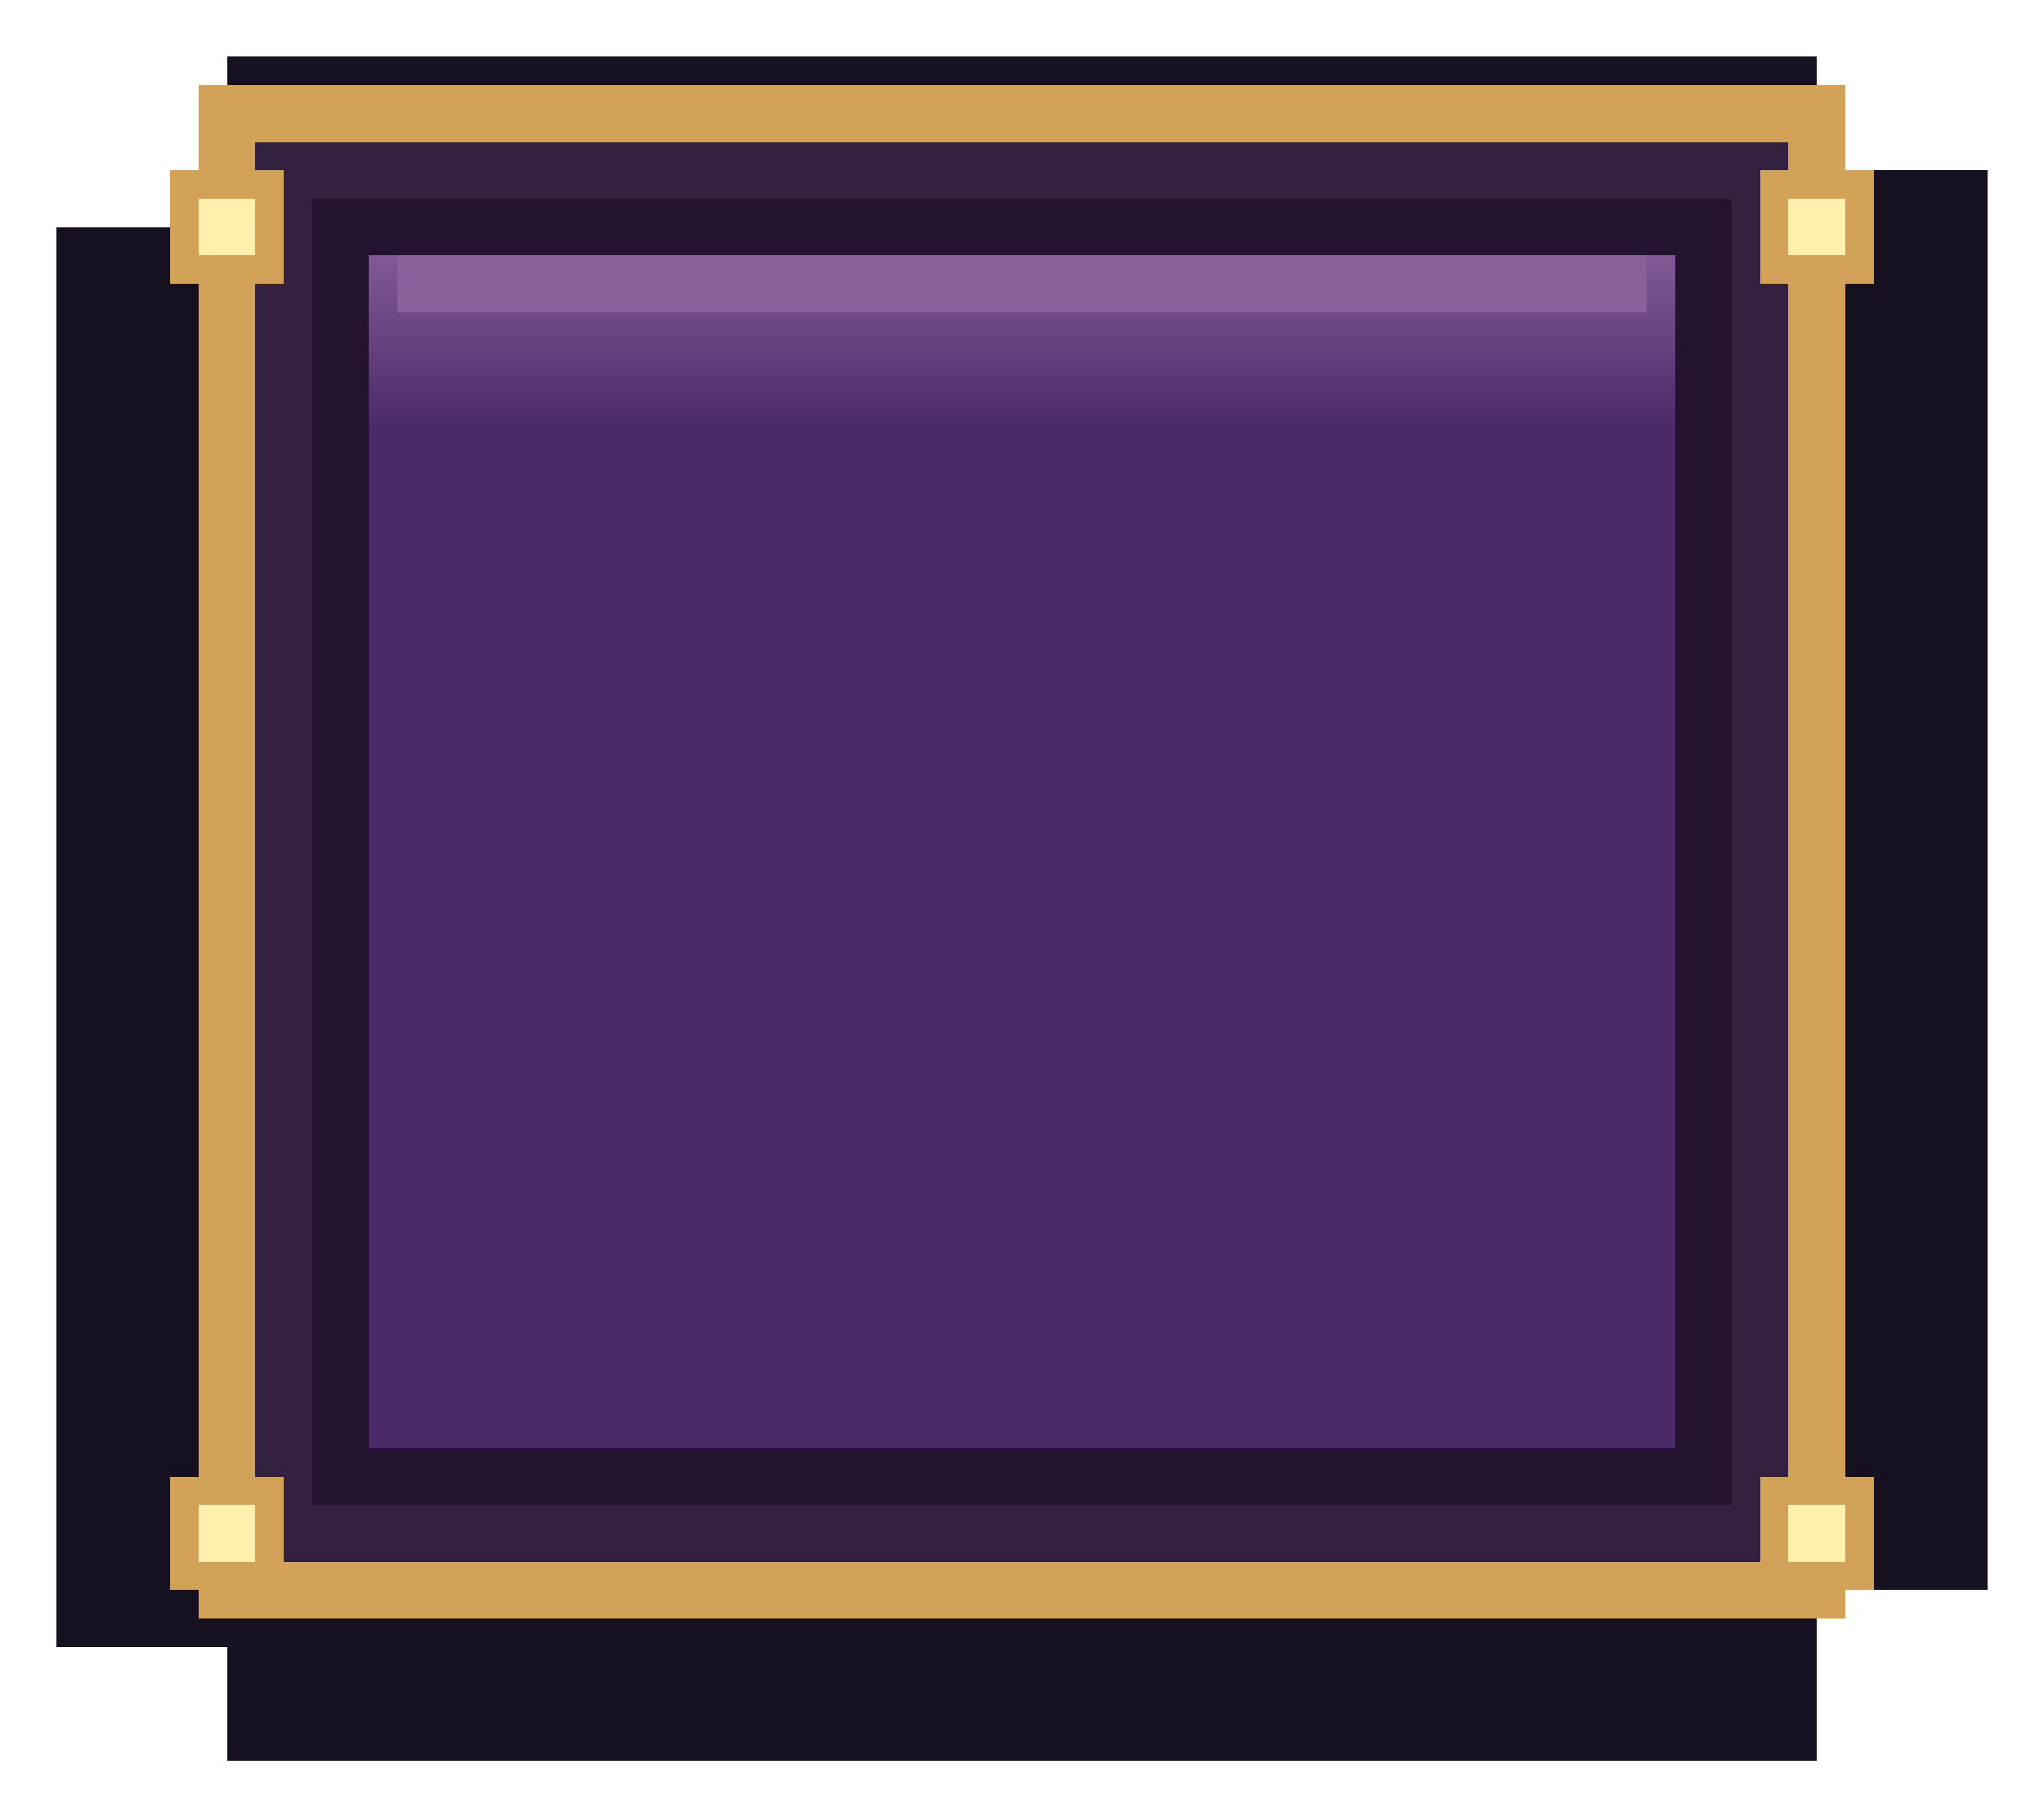
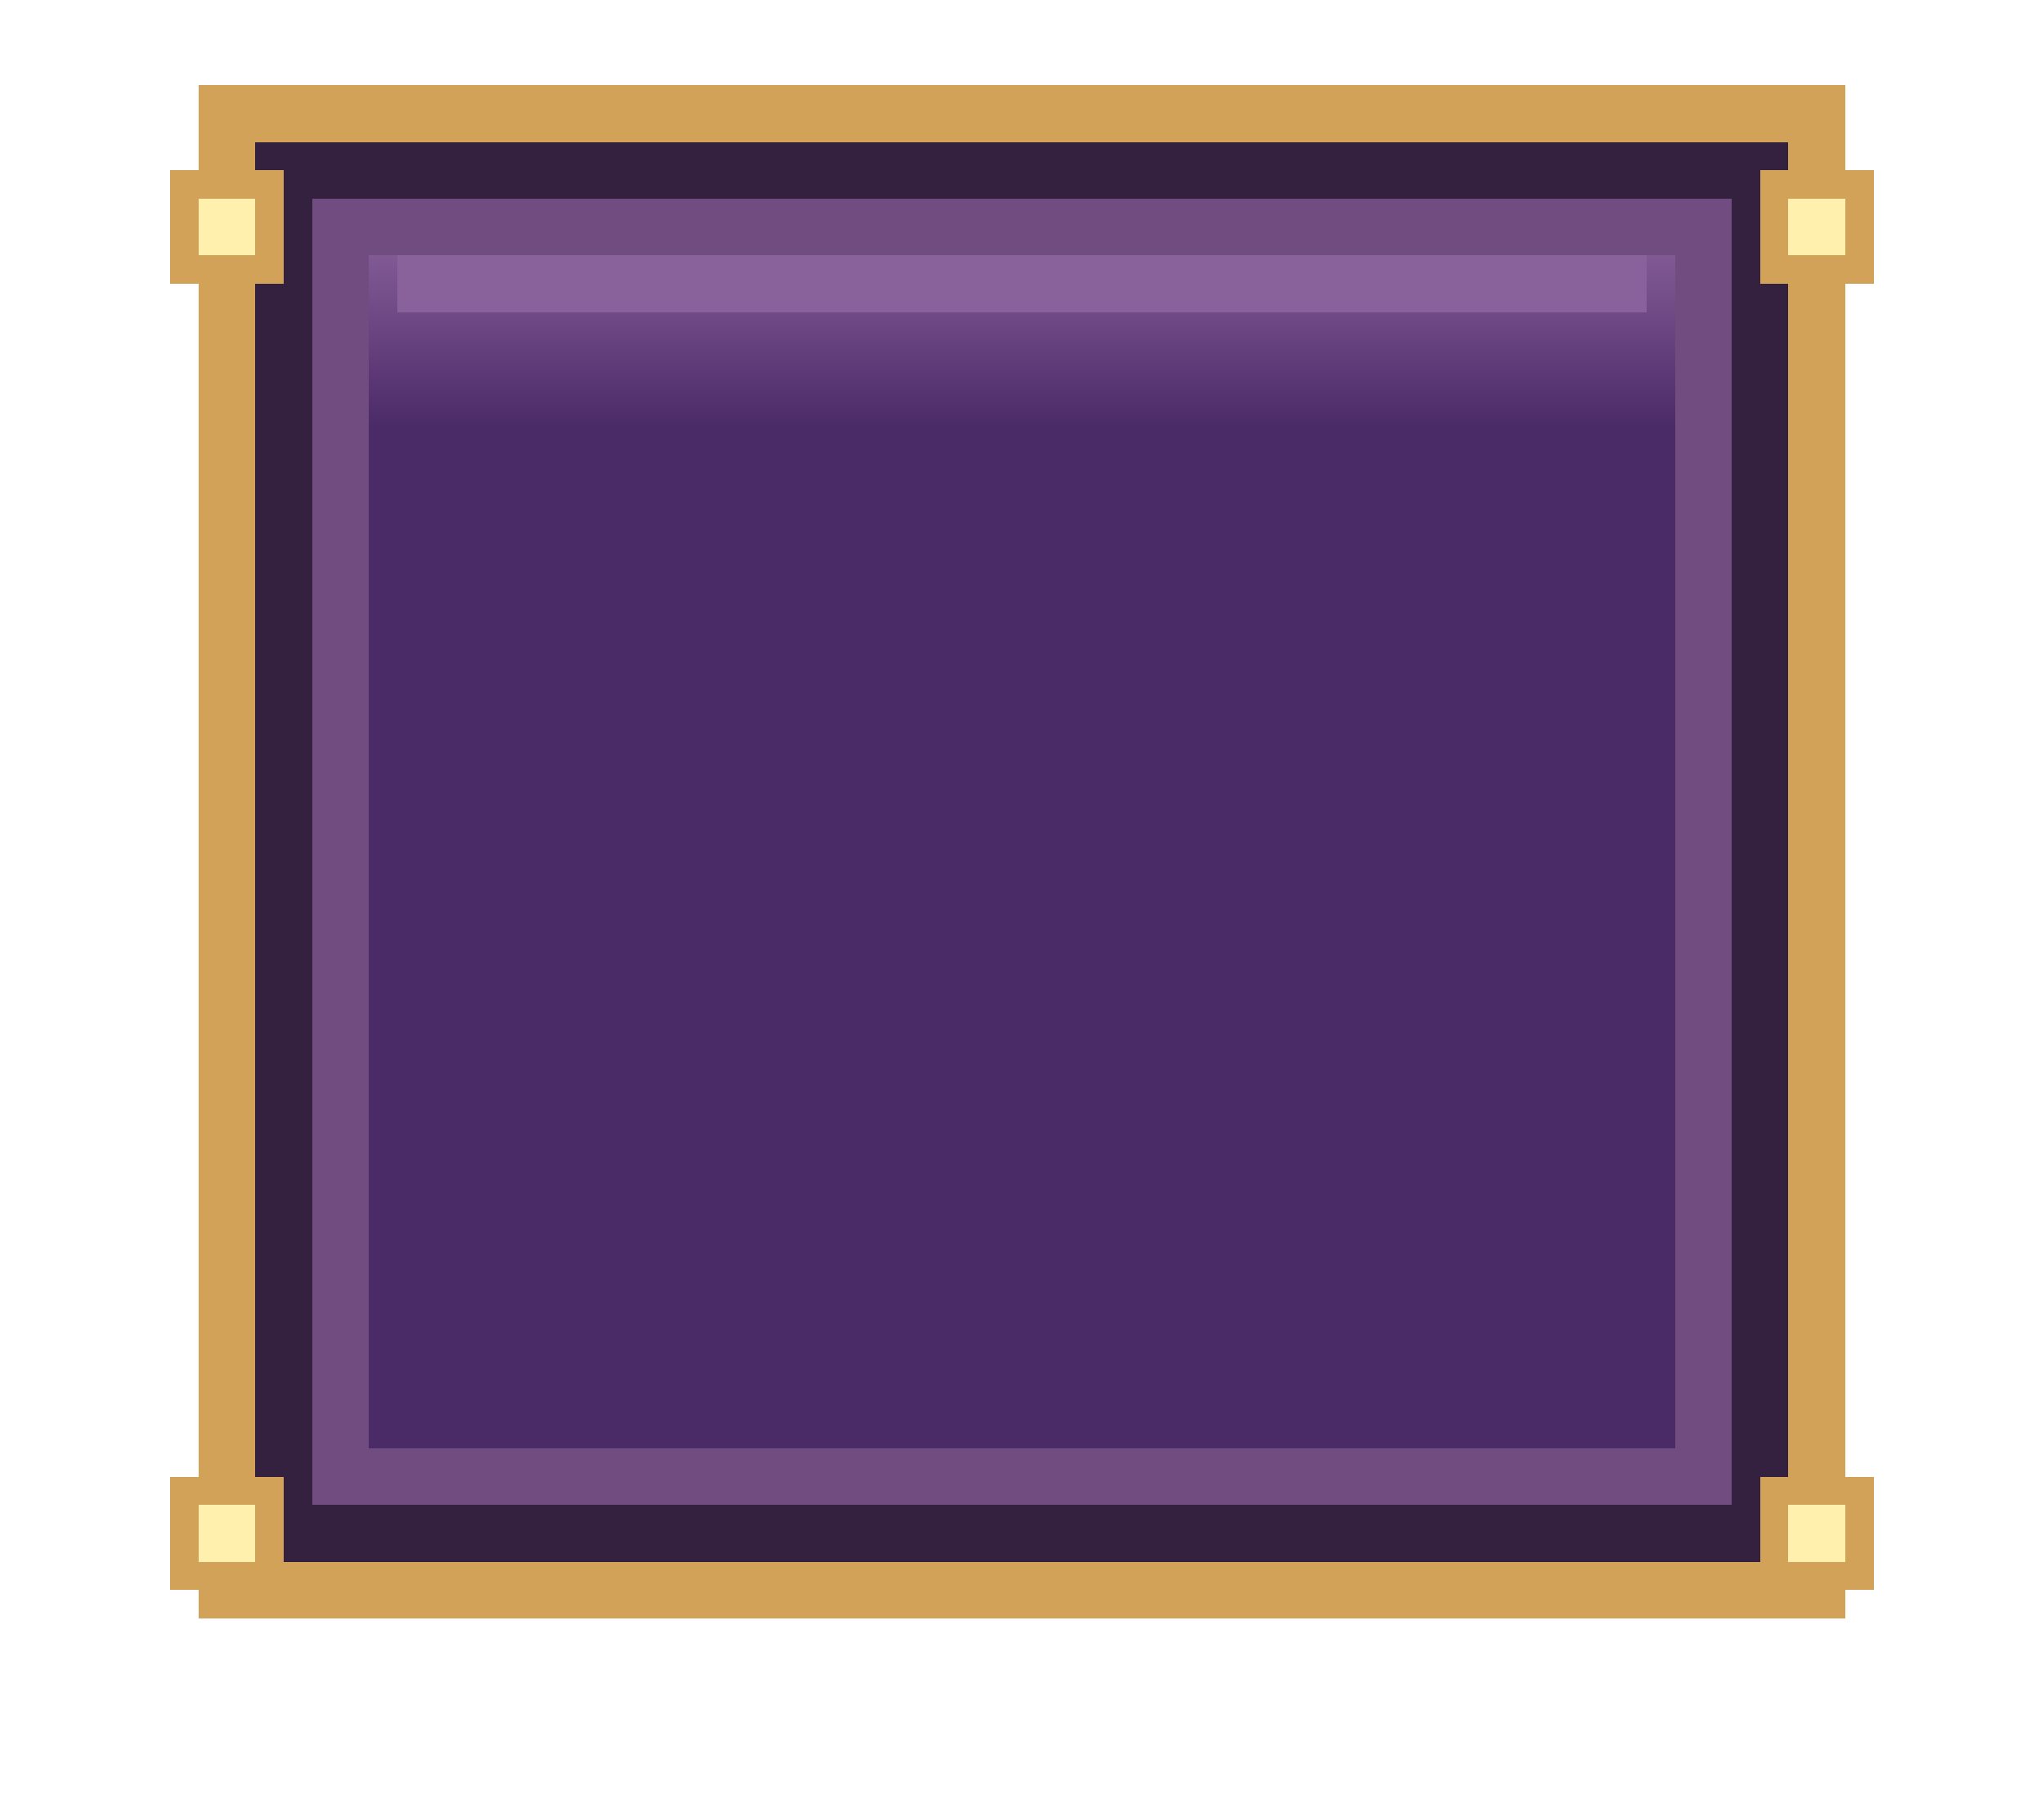
<svg xmlns="http://www.w3.org/2000/svg" width="72" height="64" viewBox="0 0 72 64">
  <defs>
    <linearGradient id="face" x2="0" y2="1">
      <stop stop-color="#89619b" />
      <stop offset=".16" stop-color="#4b2a68" />
      <stop offset="1" stop-color="#4b2a68" />
    </linearGradient>
  </defs>
  <g shape-rendering="crispEdges">
-     <path d="M8 2H64V6H70V56H64V62H8V58H2V8H8Z" fill="#171020" />
    <path d="M8 4H64V56H8Z" fill="#34203f" stroke="#d2a259" stroke-width="2" />
-     <path d="M12 8H60V52H12Z" fill="url(#face)" stroke="#23132f" stroke-width="2" />
+     <path d="M12 8H60V52H12Z" fill="url(#face)" stroke="#704c80" stroke-width="2" />
    <path d="M14 10H58" stroke="#89619b" stroke-width="2" />
    <rect x="6" y="6" width="4" height="4" fill="#d2a259" />
    <rect x="7" y="7" width="2" height="2" fill="#fff0ad" />
    <rect x="62" y="6" width="4" height="4" fill="#d2a259" />
    <rect x="63" y="7" width="2" height="2" fill="#fff0ad" />
    <rect x="6" y="52" width="4" height="4" fill="#d2a259" />
    <rect x="7" y="53" width="2" height="2" fill="#fff0ad" />
    <rect x="62" y="52" width="4" height="4" fill="#d2a259" />
    <rect x="63" y="53" width="2" height="2" fill="#fff0ad" />
  </g>
</svg>
